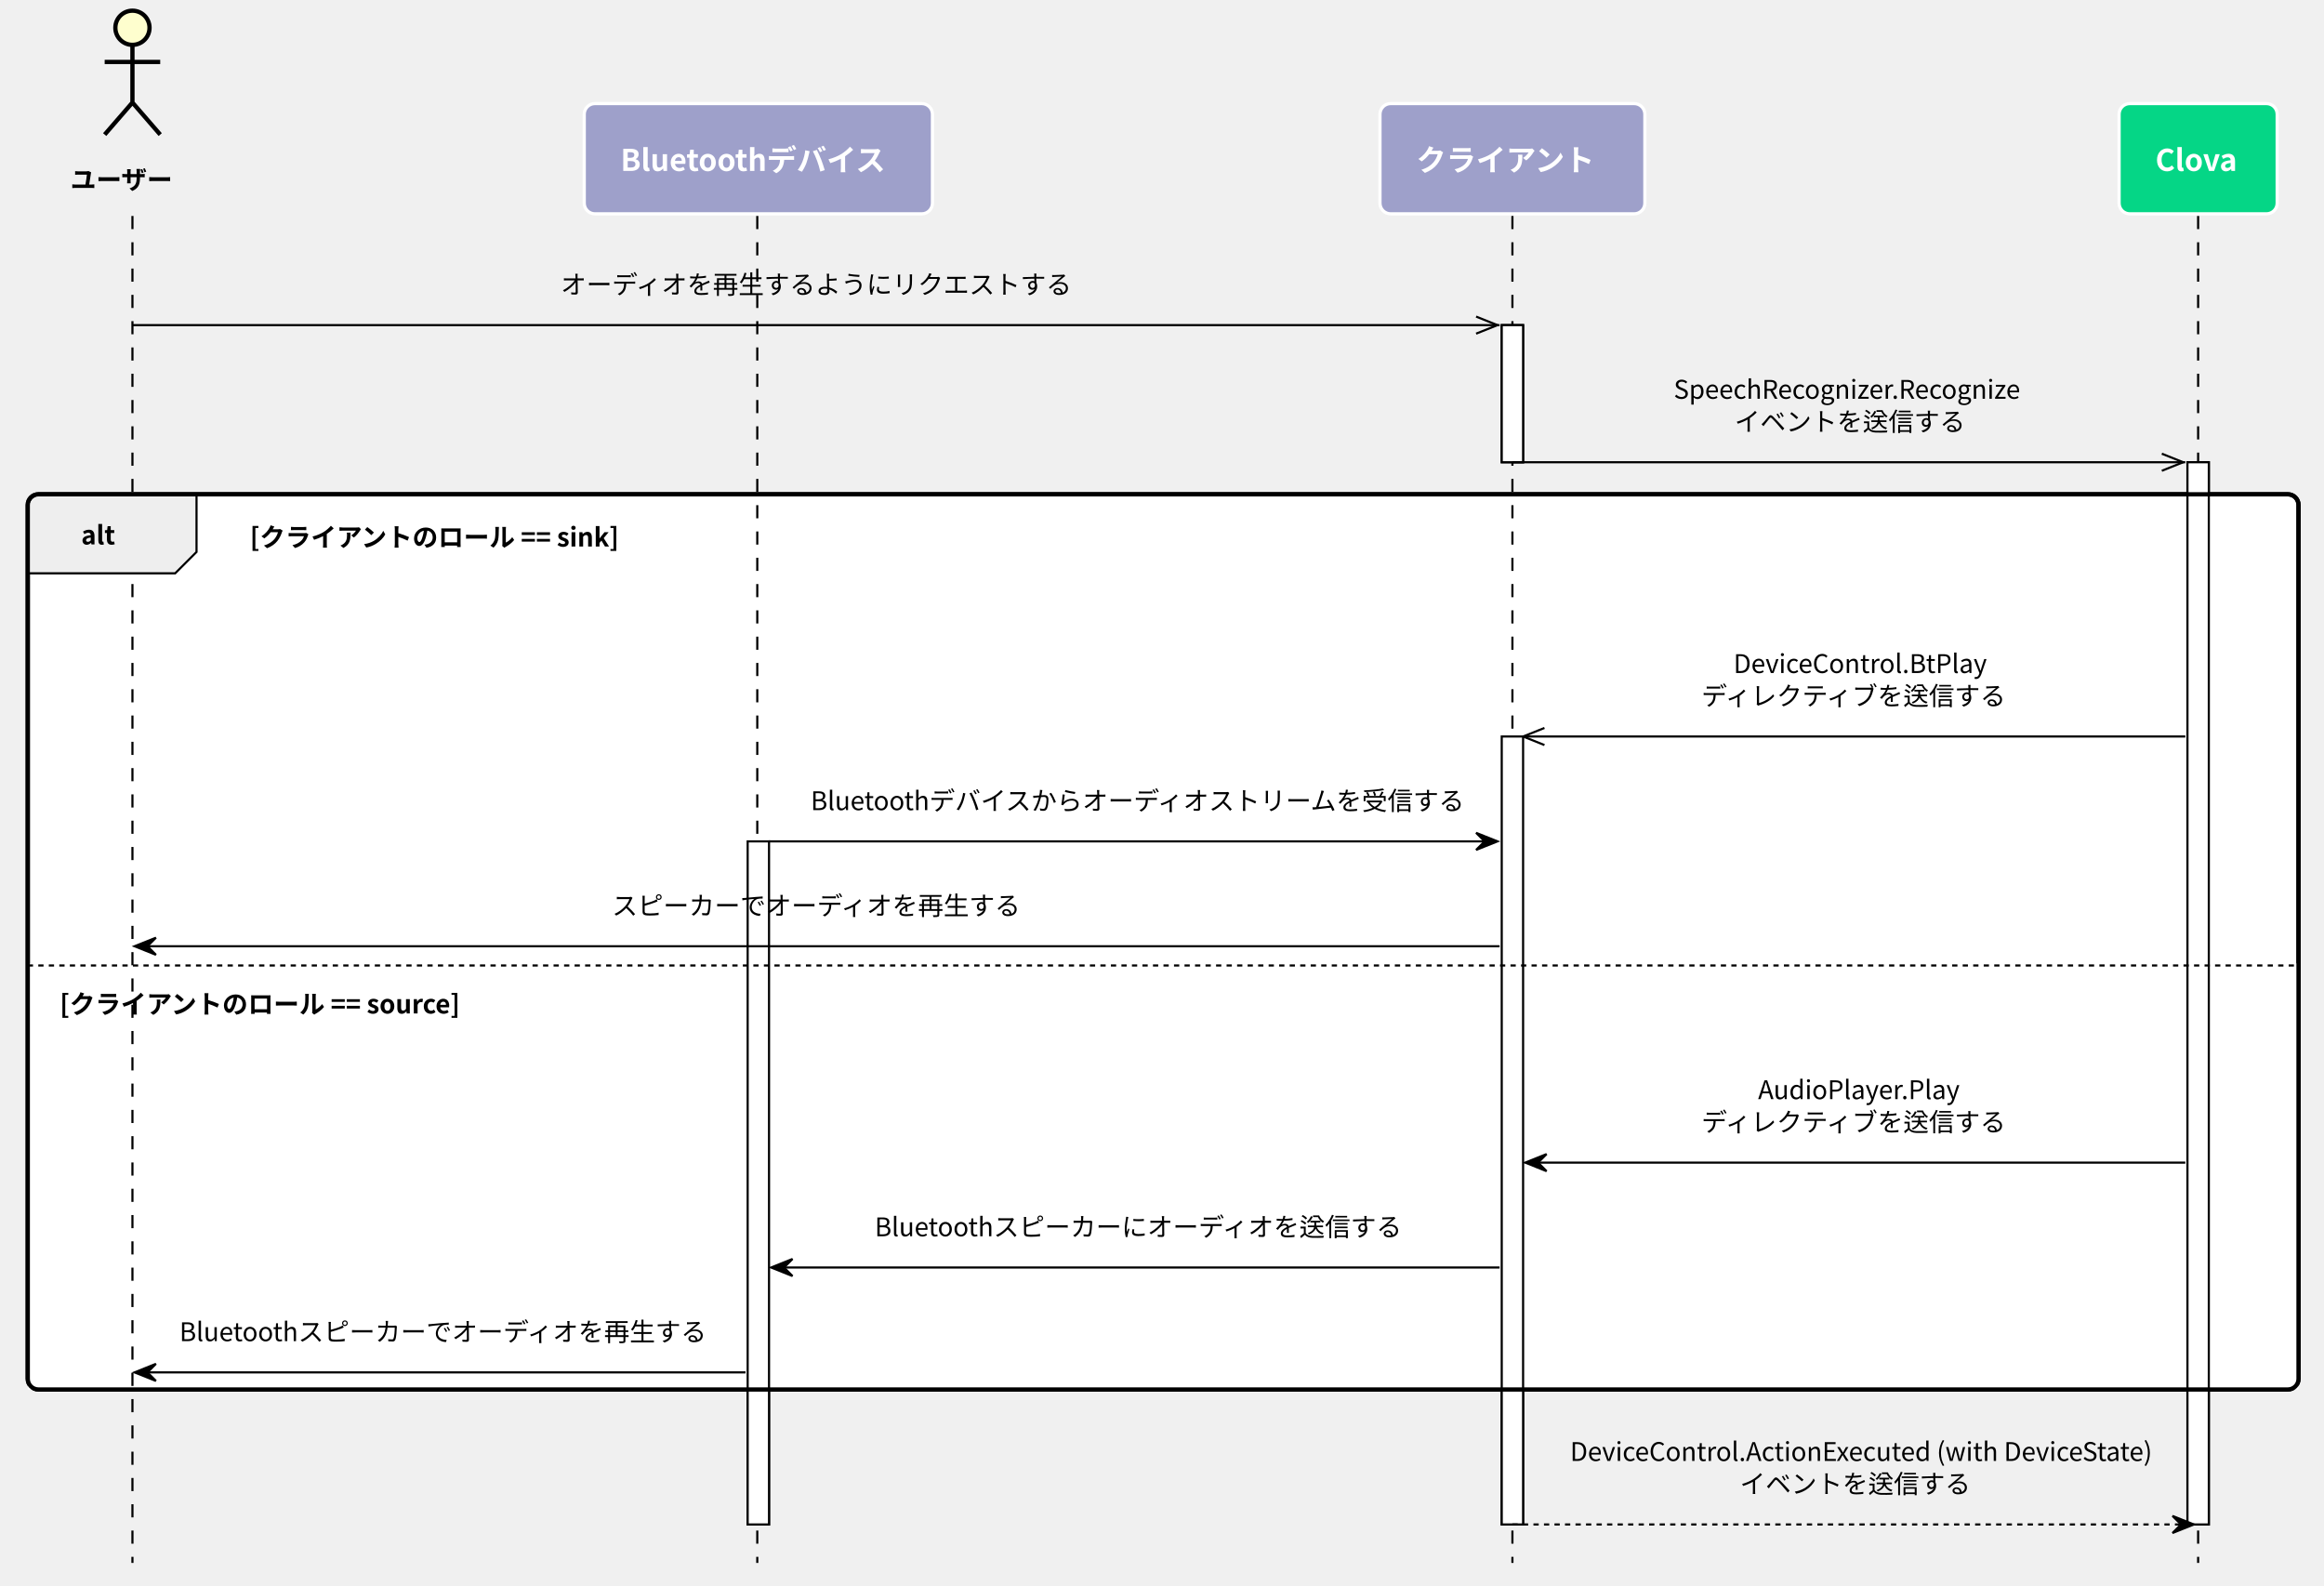
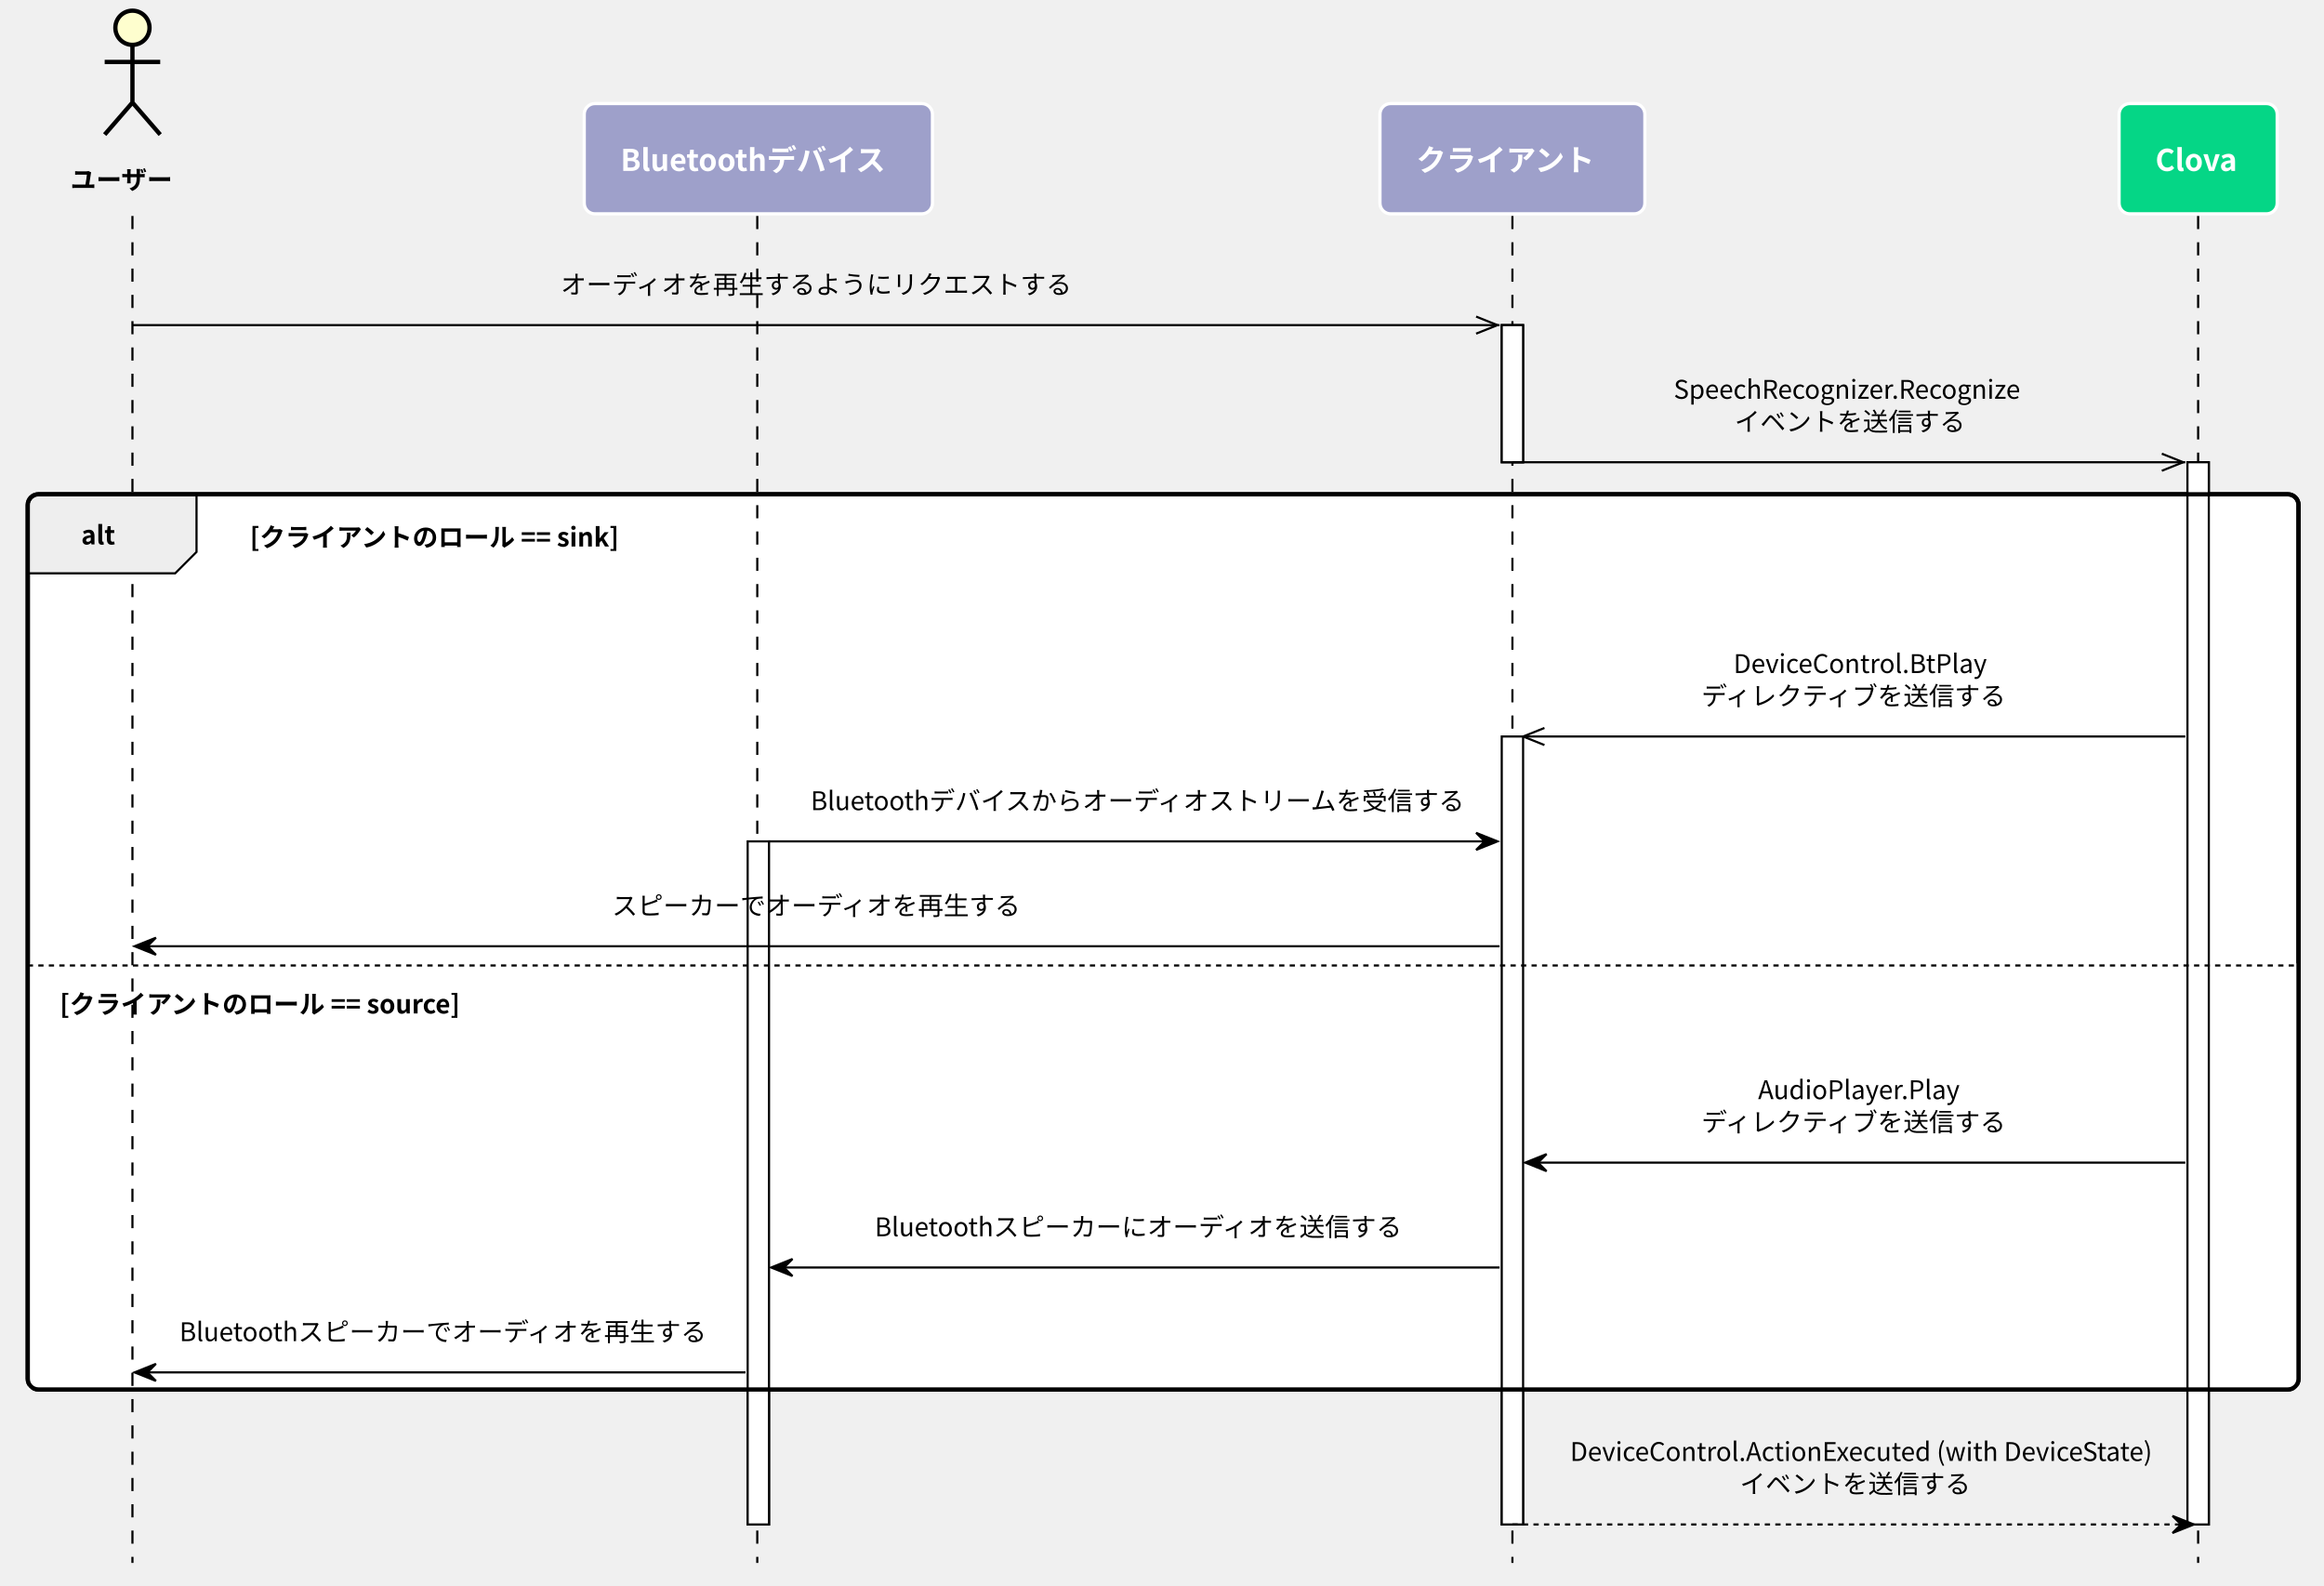
<svg xmlns="http://www.w3.org/2000/svg" contentScriptType="application/ecmascript" contentStyleType="text/css" height="603.73px" preserveAspectRatio="none" style="width:884px;height:603px;" version="1.1" viewBox="0 0 884 603" width="884.063px" zoomAndPan="magnify">
  <defs />
  <g>
    <rect fill="#FFFFFF" height="259.815" style="stroke: #000000; stroke-width: 0.813;" width="8.126" x="284.395" y="320.021" />
    <rect fill="#FFFFFF" height="52.156" style="stroke: #000000; stroke-width: 0.813;" width="8.126" x="571.228" y="123.661" />
    <rect fill="#FFFFFF" height="299.707" style="stroke: #000000; stroke-width: 0.813;" width="8.126" x="571.228" y="280.129" />
    <rect fill="#FFFFFF" height="404.019" style="stroke: #000000; stroke-width: 0.813;" width="8.126" x="832.059" y="175.817" />
    <rect fill="#FFFFFF" height="340.487" rx="4.063" ry="4.063" style="stroke: #000000; stroke-width: 1.625;" width="863.749" x="10.563" y="188.006" />
    <rect fill="#FFFFFF" height="162.08" style="stroke: none; stroke-width: 0.813;" width="863.749" x="10.563" y="366.413" />
    <line style="stroke: #000000; stroke-width: 0.813; stroke-dasharray: 5.0,5.0;" x1="50.379" x2="50.379" y1="82.144" y2="594.462" />
    <line style="stroke: #000000; stroke-width: 0.813; stroke-dasharray: 5.0,5.0;" x1="288.052" x2="288.052" y1="82.144" y2="594.462" />
    <line style="stroke: #000000; stroke-width: 0.813; stroke-dasharray: 5.0,5.0;" x1="575.291" x2="575.291" y1="82.144" y2="594.462" />
    <line style="stroke: #000000; stroke-width: 0.813; stroke-dasharray: 5.0,5.0;" x1="836.122" x2="836.122" y1="82.144" y2="594.462" />
-     <text fill="#000000" font-family="Noto Sans CJK KR" font-size="9.751" font-weight="bold" lengthAdjust="spacingAndGlyphs" textLength="42.253" x="26.814" y="71.876">ユーザー</text>
+     <text fill="#000000" font-family="Noto Sans CJK JP" font-size="9.751" font-weight="bold" lengthAdjust="spacingAndGlyphs" textLength="42.253" x="26.814" y="71.876">ユーザー</text>
    <ellipse cx="50.379" cy="10.563" fill="#FEFECE" rx="6.5" ry="6.5" style="stroke: #000000; stroke-width: 1.625;" />
    <path d="M50.379,17.064 L50.379,39.003 M39.815,23.564 L60.942,23.564 M50.379,39.003 L39.815,51.191 M50.379,39.003 L60.942,51.191 " fill="none" style="stroke: #000000; stroke-width: 1.625;" />
    <rect fill="#9EA0CA" height="41.936" rx="4.063" ry="4.063" style="stroke: #FFFFFF; stroke-width: 1.219;" width="132.447" x="222.234" y="39.396" />
-     <text fill="#FFFFFF" font-family="Noto Sans CJK KR" font-size="11.376" font-weight="bold" lengthAdjust="spacingAndGlyphs" textLength="104.82" x="236.048" y="65.019">Bluetoothデバイス</text>
+     <text fill="#FFFFFF" font-family="Noto Sans CJK JP" font-size="11.376" font-weight="bold" lengthAdjust="spacingAndGlyphs" textLength="104.82" x="236.048" y="65.019">Bluetoothデバイス</text>
    <rect fill="#9EA0CA" height="41.936" rx="4.063" ry="4.063" style="stroke: #FFFFFF; stroke-width: 1.219;" width="100.757" x="524.912" y="39.396" />
-     <text fill="#FFFFFF" font-family="Noto Sans CJK KR" font-size="11.376" font-weight="bold" lengthAdjust="spacingAndGlyphs" textLength="73.13" x="538.726" y="65.019">クライアント</text>
+     <text fill="#FFFFFF" font-family="Noto Sans CJK JP" font-size="11.376" font-weight="bold" lengthAdjust="spacingAndGlyphs" textLength="73.13" x="538.726" y="65.019">クライアント</text>
    <rect fill="#05D686" height="41.936" rx="4.063" ry="4.063" style="stroke: #FFFFFF; stroke-width: 1.219;" width="60.129" x="806.057" y="39.396" />
-     <text fill="#FFFFFF" font-family="Noto Sans CJK KR" font-size="11.376" font-weight="bold" lengthAdjust="spacingAndGlyphs" textLength="32.502" x="819.871" y="65.019">Clova</text>
+     <text fill="#FFFFFF" font-family="Noto Sans CJK JP" font-size="11.376" font-weight="bold" lengthAdjust="spacingAndGlyphs" textLength="32.502" x="819.871" y="65.019">Clova</text>
    <rect fill="#FFFFFF" height="259.815" style="stroke: #000000; stroke-width: 0.813;" width="8.126" x="284.395" y="320.021" />
    <rect fill="#FFFFFF" height="52.156" style="stroke: #000000; stroke-width: 0.813;" width="8.126" x="571.228" y="123.661" />
    <rect fill="#FFFFFF" height="299.707" style="stroke: #000000; stroke-width: 0.813;" width="8.126" x="571.228" y="280.129" />
    <rect fill="#FFFFFF" height="404.019" style="stroke: #000000; stroke-width: 0.813;" width="8.126" x="832.059" y="175.817" />
    <line style="stroke: #000000; stroke-width: 0.813;" x1="569.603" x2="561.477" y1="123.661" y2="120.411" />
    <line style="stroke: #000000; stroke-width: 0.813;" x1="569.603" x2="561.477" y1="123.661" y2="126.911" />
    <line style="stroke: #000000; stroke-width: 0.813;" x1="50.379" x2="570.415" y1="123.661" y2="123.661" />
-     <text fill="#000000" font-family="Noto Sans CJK KR" font-size="9.751" lengthAdjust="spacingAndGlyphs" textLength="195.014" x="213.296" y="111.768">オーディオを再生するようにリクエストする</text>
+     <text fill="#000000" font-family="Noto Sans CJK JP" font-size="9.751" lengthAdjust="spacingAndGlyphs" textLength="195.014" x="213.296" y="111.768">オーディオを再生するようにリクエストする</text>
    <line style="stroke: #000000; stroke-width: 0.813;" x1="830.434" x2="822.308" y1="175.817" y2="172.567" />
    <line style="stroke: #000000; stroke-width: 0.813;" x1="830.434" x2="822.308" y1="175.817" y2="179.067" />
    <line style="stroke: #000000; stroke-width: 0.813;" x1="575.291" x2="831.246" y1="175.817" y2="175.817" />
-     <text fill="#000000" font-family="Noto Sans CJK KR" font-size="9.751" lengthAdjust="spacingAndGlyphs" textLength="134.072" x="636.639" y="151.66">SpeechRecognizer.Recognize</text>
-     <text fill="#000000" font-family="Noto Sans CJK KR" font-size="9.751" lengthAdjust="spacingAndGlyphs" textLength="87.756" x="659.797" y="163.924">イベントを送信する</text>
+     <text fill="#000000" font-family="Noto Sans CJK JP" font-size="9.751" lengthAdjust="spacingAndGlyphs" textLength="134.072" x="636.639" y="151.66">SpeechRecognizer.Recognize</text>
+     <text fill="#000000" font-family="Noto Sans CJK JP" font-size="9.751" lengthAdjust="spacingAndGlyphs" textLength="87.756" x="659.797" y="163.924">イベントを送信する</text>
    <path d="M14.626,188.006 L74.755,188.006 L74.755,209.945 L66.63,218.07 L10.563,218.07 L10.563,192.068 " fill="#EEEEEE" style="stroke: #000000; stroke-width: 0.813;" />
    <rect fill="none" height="340.487" rx="4.063" ry="4.063" style="stroke: #000000; stroke-width: 1.625;" width="863.749" x="10.563" y="188.006" />
-     <text fill="#000000" font-family="Noto Sans CJK KR" font-size="9.751" font-weight="bold" lengthAdjust="spacingAndGlyphs" textLength="11.376" x="30.877" y="207.066">alt</text>
-     <text fill="#000000" font-family="Noto Sans CJK KR" font-size="9.751" font-weight="bold" lengthAdjust="spacingAndGlyphs" textLength="147.886" x="95.069" y="207.878">[クライアントのロール == sink]</text>
+     <text fill="#000000" font-family="Noto Sans CJK JP" font-size="9.751" font-weight="bold" lengthAdjust="spacingAndGlyphs" textLength="11.376" x="30.877" y="207.066">alt</text>
+     <text fill="#000000" font-family="Noto Sans CJK JP" font-size="9.751" font-weight="bold" lengthAdjust="spacingAndGlyphs" textLength="147.886" x="95.069" y="207.878">[クライアントのロール == sink]</text>
    <line style="stroke: #000000; stroke-width: 0.813;" x1="579.354" x2="587.479" y1="280.129" y2="276.879" />
    <line style="stroke: #000000; stroke-width: 0.813;" x1="579.354" x2="587.479" y1="280.129" y2="283.38" />
    <line style="stroke: #000000; stroke-width: 0.813;" x1="579.354" x2="831.246" y1="280.129" y2="280.129" />
-     <text fill="#000000" font-family="Noto Sans CJK KR" font-size="9.751" lengthAdjust="spacingAndGlyphs" textLength="92.632" x="659.391" y="255.971">DeviceControl.BtPlay</text>
-     <text fill="#000000" font-family="Noto Sans CJK KR" font-size="9.751" lengthAdjust="spacingAndGlyphs" textLength="117.008" x="647.202" y="268.236">ディレクティブを送信する</text>
+     <text fill="#000000" font-family="Noto Sans CJK JP" font-size="9.751" lengthAdjust="spacingAndGlyphs" textLength="92.632" x="659.391" y="255.971">DeviceControl.BtPlay</text>
+     <text fill="#000000" font-family="Noto Sans CJK JP" font-size="9.751" lengthAdjust="spacingAndGlyphs" textLength="117.008" x="647.202" y="268.236">ディレクティブを送信する</text>
    <polygon fill="#000000" points="561.477,316.771,569.603,320.021,561.477,323.271,564.728,320.021" style="stroke: #000000; stroke-width: 0.813;" />
    <line style="stroke: #000000; stroke-width: 0.813;" x1="292.521" x2="566.353" y1="320.021" y2="320.021" />
-     <text fill="#000000" font-family="Noto Sans CJK KR" font-size="9.751" lengthAdjust="spacingAndGlyphs" textLength="247.018" x="308.366" y="308.128">Bluetoothデバイスからオーディオストリームを受信する</text>
+     <text fill="#000000" font-family="Noto Sans CJK JP" font-size="9.751" lengthAdjust="spacingAndGlyphs" textLength="247.018" x="308.366" y="308.128">Bluetoothデバイスからオーディオストリームを受信する</text>
    <polygon fill="#000000" points="59.317,356.662,51.191,359.912,59.317,363.163,56.066,359.912" style="stroke: #000000; stroke-width: 0.813;" />
    <line style="stroke: #000000; stroke-width: 0.813;" x1="54.441" x2="570.415" y1="359.912" y2="359.912" />
-     <text fill="#000000" font-family="Noto Sans CJK KR" font-size="9.751" lengthAdjust="spacingAndGlyphs" textLength="156.011" x="232.798" y="348.019">スピーカーでオーディオを再生する</text>
+     <text fill="#000000" font-family="Noto Sans CJK JP" font-size="9.751" lengthAdjust="spacingAndGlyphs" textLength="156.011" x="232.798" y="348.019">スピーカーでオーディオを再生する</text>
    <line style="stroke: #000000; stroke-width: 0.813; stroke-dasharray: 2.0,2.0;" x1="10.563" x2="874.312" y1="367.225" y2="367.225" />
-     <text fill="#000000" font-family="Noto Sans CJK KR" font-size="9.751" font-weight="bold" lengthAdjust="spacingAndGlyphs" textLength="160.886" x="22.752" y="385.473">[クライアントのロール == source]</text>
+     <text fill="#000000" font-family="Noto Sans CJK JP" font-size="9.751" font-weight="bold" lengthAdjust="spacingAndGlyphs" textLength="160.886" x="22.752" y="385.473">[クライアントのロール == source]</text>
    <polygon fill="#000000" points="588.292,438.959,580.166,442.209,588.292,445.459,585.042,442.209" style="stroke: #000000; stroke-width: 0.813;" />
    <line style="stroke: #000000; stroke-width: 0.813;" x1="583.416" x2="831.246" y1="442.209" y2="442.209" />
-     <text fill="#000000" font-family="Noto Sans CJK KR" font-size="9.751" lengthAdjust="spacingAndGlyphs" textLength="73.943" x="668.735" y="418.051">AudioPlayer.Play</text>
-     <text fill="#000000" font-family="Noto Sans CJK KR" font-size="9.751" lengthAdjust="spacingAndGlyphs" textLength="117.008" x="647.202" y="430.316">ディレクティブを送信する</text>
+     <text fill="#000000" font-family="Noto Sans CJK JP" font-size="9.751" lengthAdjust="spacingAndGlyphs" textLength="73.943" x="668.735" y="418.051">AudioPlayer.Play</text>
+     <text fill="#000000" font-family="Noto Sans CJK JP" font-size="9.751" lengthAdjust="spacingAndGlyphs" textLength="117.008" x="647.202" y="430.316">ディレクティブを送信する</text>
    <polygon fill="#000000" points="301.459,478.85,293.333,482.101,301.459,485.351,298.209,482.101" style="stroke: #000000; stroke-width: 0.813;" />
    <line style="stroke: #000000; stroke-width: 0.813;" x1="296.584" x2="570.415" y1="482.101" y2="482.101" />
-     <text fill="#000000" font-family="Noto Sans CJK KR" font-size="9.751" lengthAdjust="spacingAndGlyphs" textLength="198.264" x="332.742" y="470.207">Bluetoothスピーカーにオーディオを送信する</text>
+     <text fill="#000000" font-family="Noto Sans CJK JP" font-size="9.751" lengthAdjust="spacingAndGlyphs" textLength="198.264" x="332.742" y="470.207">Bluetoothスピーカーにオーディオを送信する</text>
    <polygon fill="#000000" points="59.317,518.742,51.191,521.992,59.317,525.242,56.066,521.992" style="stroke: #000000; stroke-width: 0.813;" />
    <line style="stroke: #000000; stroke-width: 0.813;" x1="54.441" x2="283.583" y1="521.992" y2="521.992" />
-     <text fill="#000000" font-family="Noto Sans CJK KR" font-size="9.751" lengthAdjust="spacingAndGlyphs" textLength="198.264" x="68.255" y="510.099">Bluetoothスピーカーでオーディオを再生する</text>
+     <text fill="#000000" font-family="Noto Sans CJK JP" font-size="9.751" lengthAdjust="spacingAndGlyphs" textLength="198.264" x="68.255" y="510.099">Bluetoothスピーカーでオーディオを再生する</text>
    <polygon fill="#000000" points="826.371,576.586,834.497,579.836,826.371,583.086,829.621,579.836" style="stroke: #000000; stroke-width: 0.813;" />
    <line style="stroke: #000000; stroke-width: 0.813; stroke-dasharray: 2.0,2.0;" x1="575.291" x2="831.246" y1="579.836" y2="579.836" />
-     <text fill="#000000" font-family="Noto Sans CJK KR" font-size="9.751" lengthAdjust="spacingAndGlyphs" textLength="214.515" x="597.23" y="555.678">DeviceControl.ActionExecuted (with DeviceState)</text>
-     <text fill="#000000" font-family="Noto Sans CJK KR" font-size="9.751" lengthAdjust="spacingAndGlyphs" textLength="87.756" x="661.828" y="567.943">イベントを送信する</text>
+     <text fill="#000000" font-family="Noto Sans CJK JP" font-size="9.751" lengthAdjust="spacingAndGlyphs" textLength="214.515" x="597.23" y="555.678">DeviceControl.ActionExecuted (with DeviceState)</text>
+     <text fill="#000000" font-family="Noto Sans CJK JP" font-size="9.751" lengthAdjust="spacingAndGlyphs" textLength="87.756" x="661.828" y="567.943">イベントを送信する</text>
  </g>
</svg>
